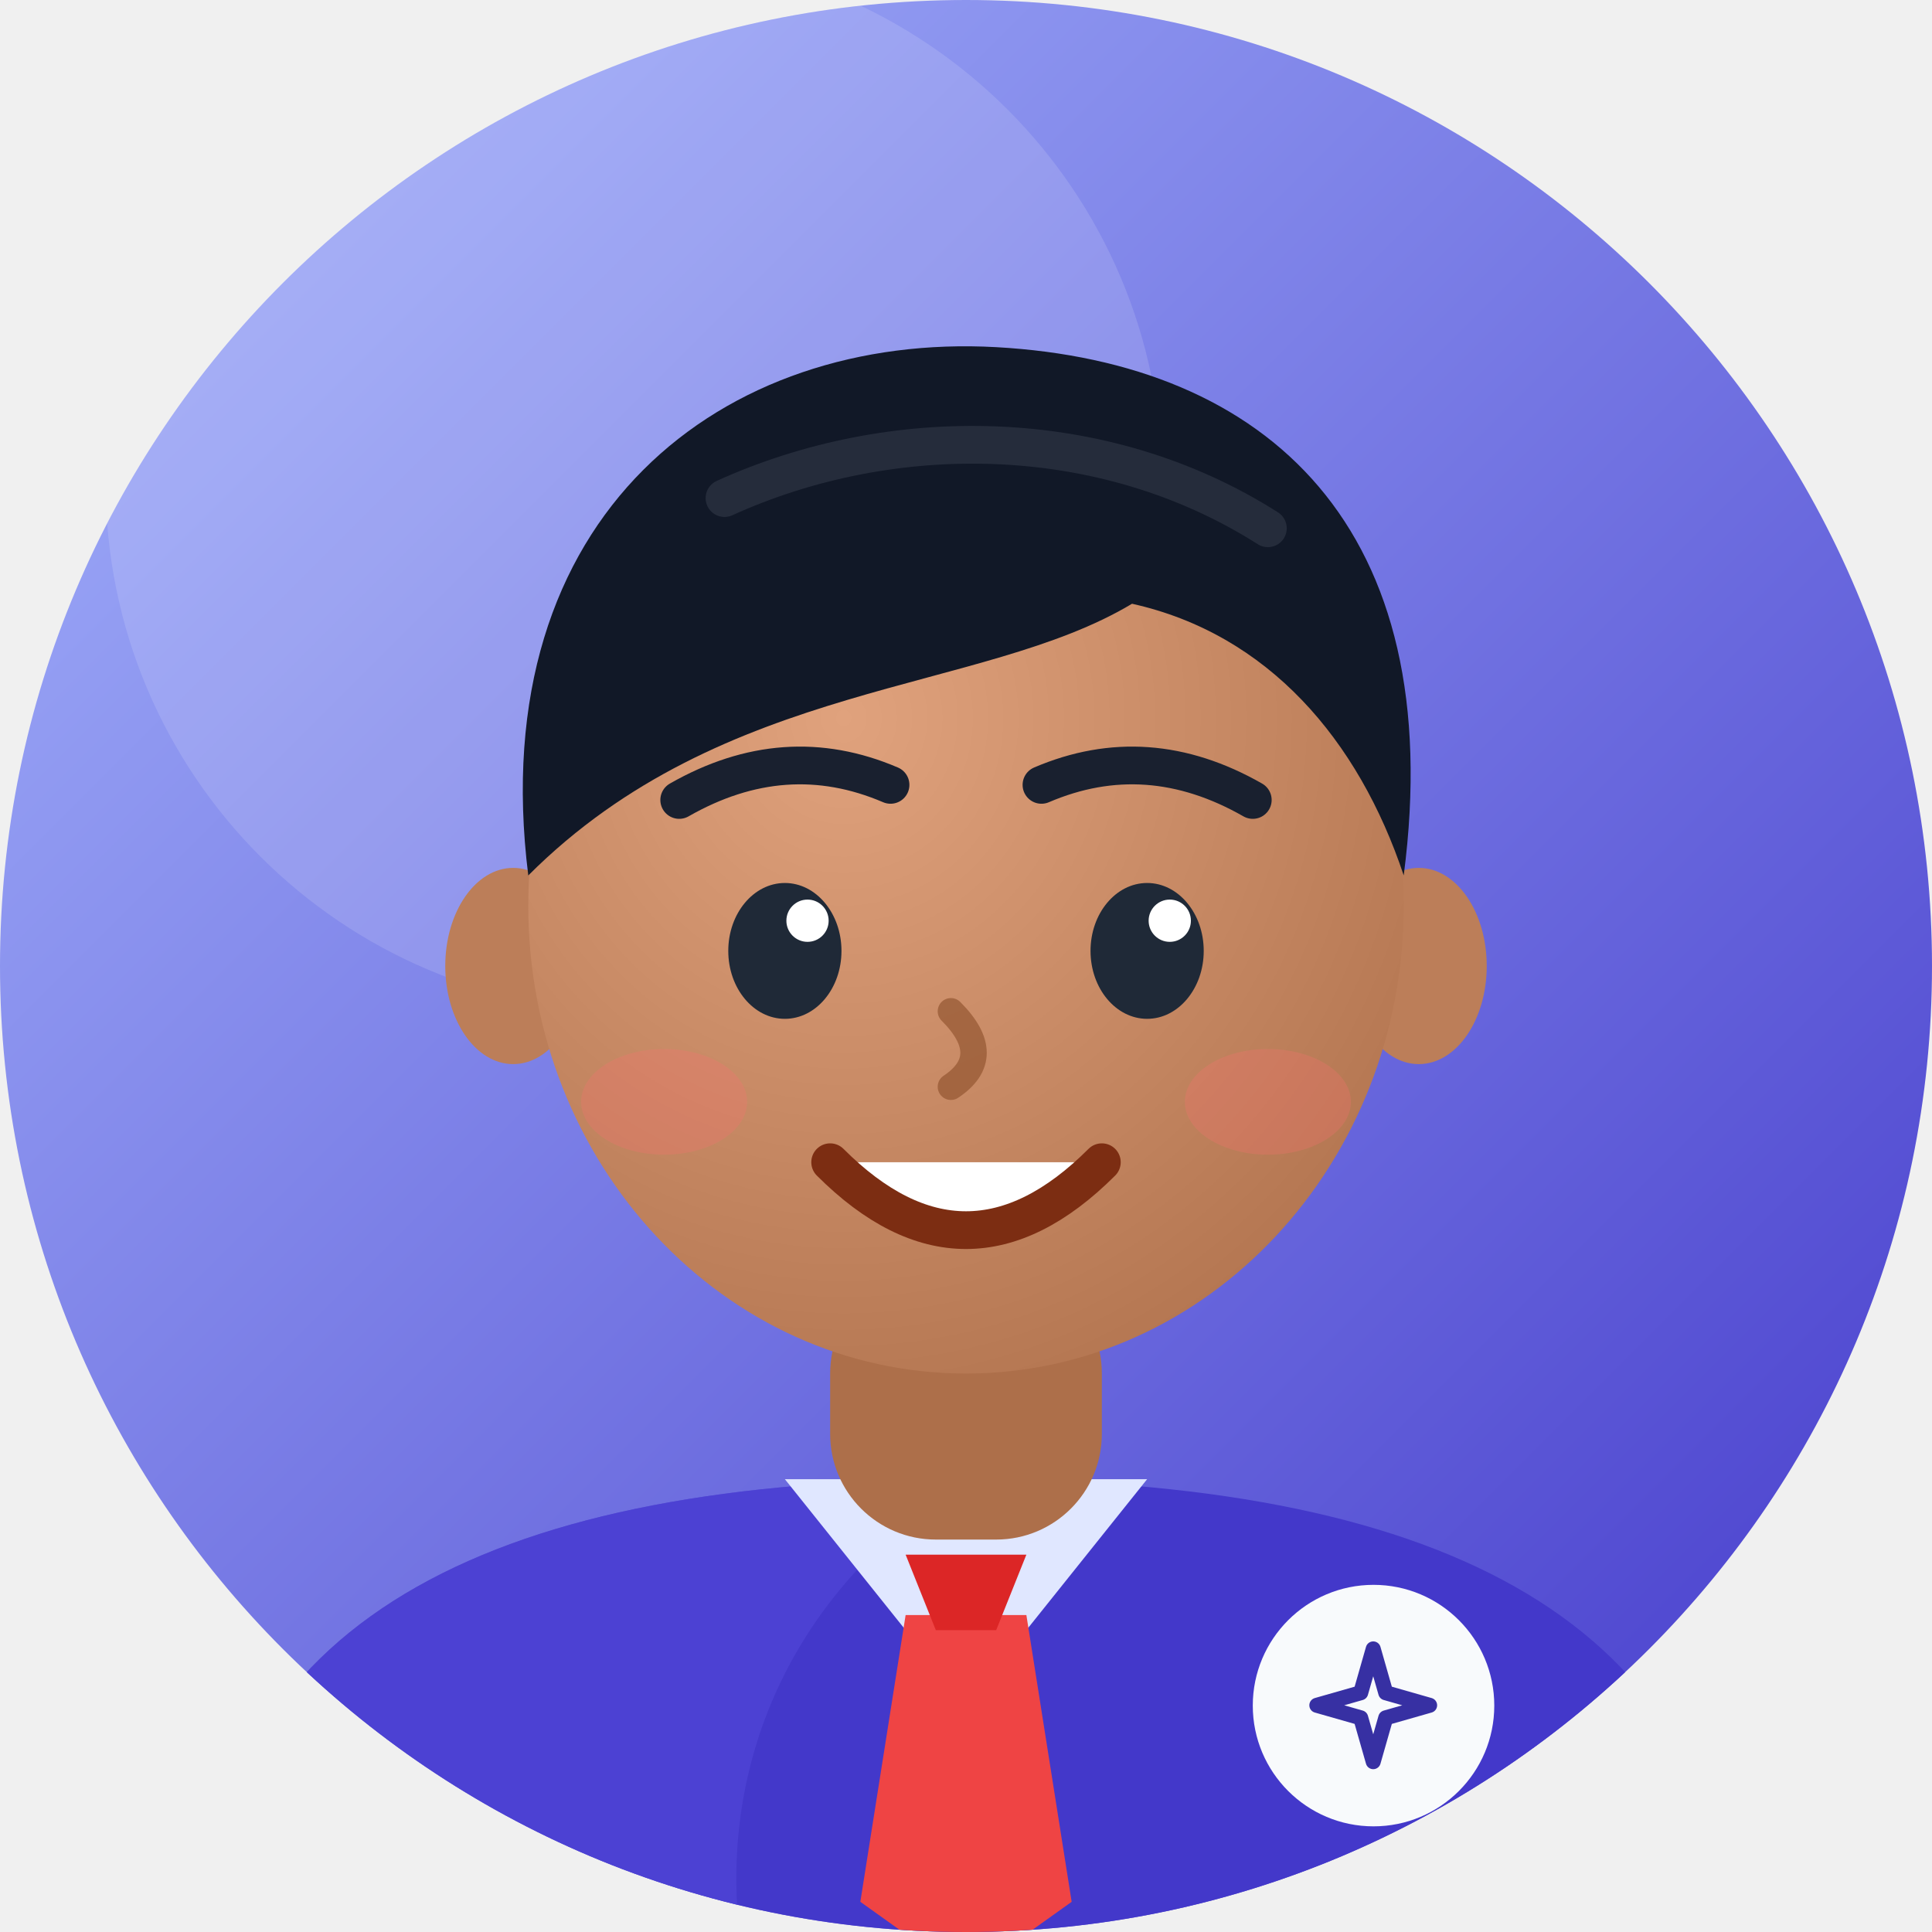
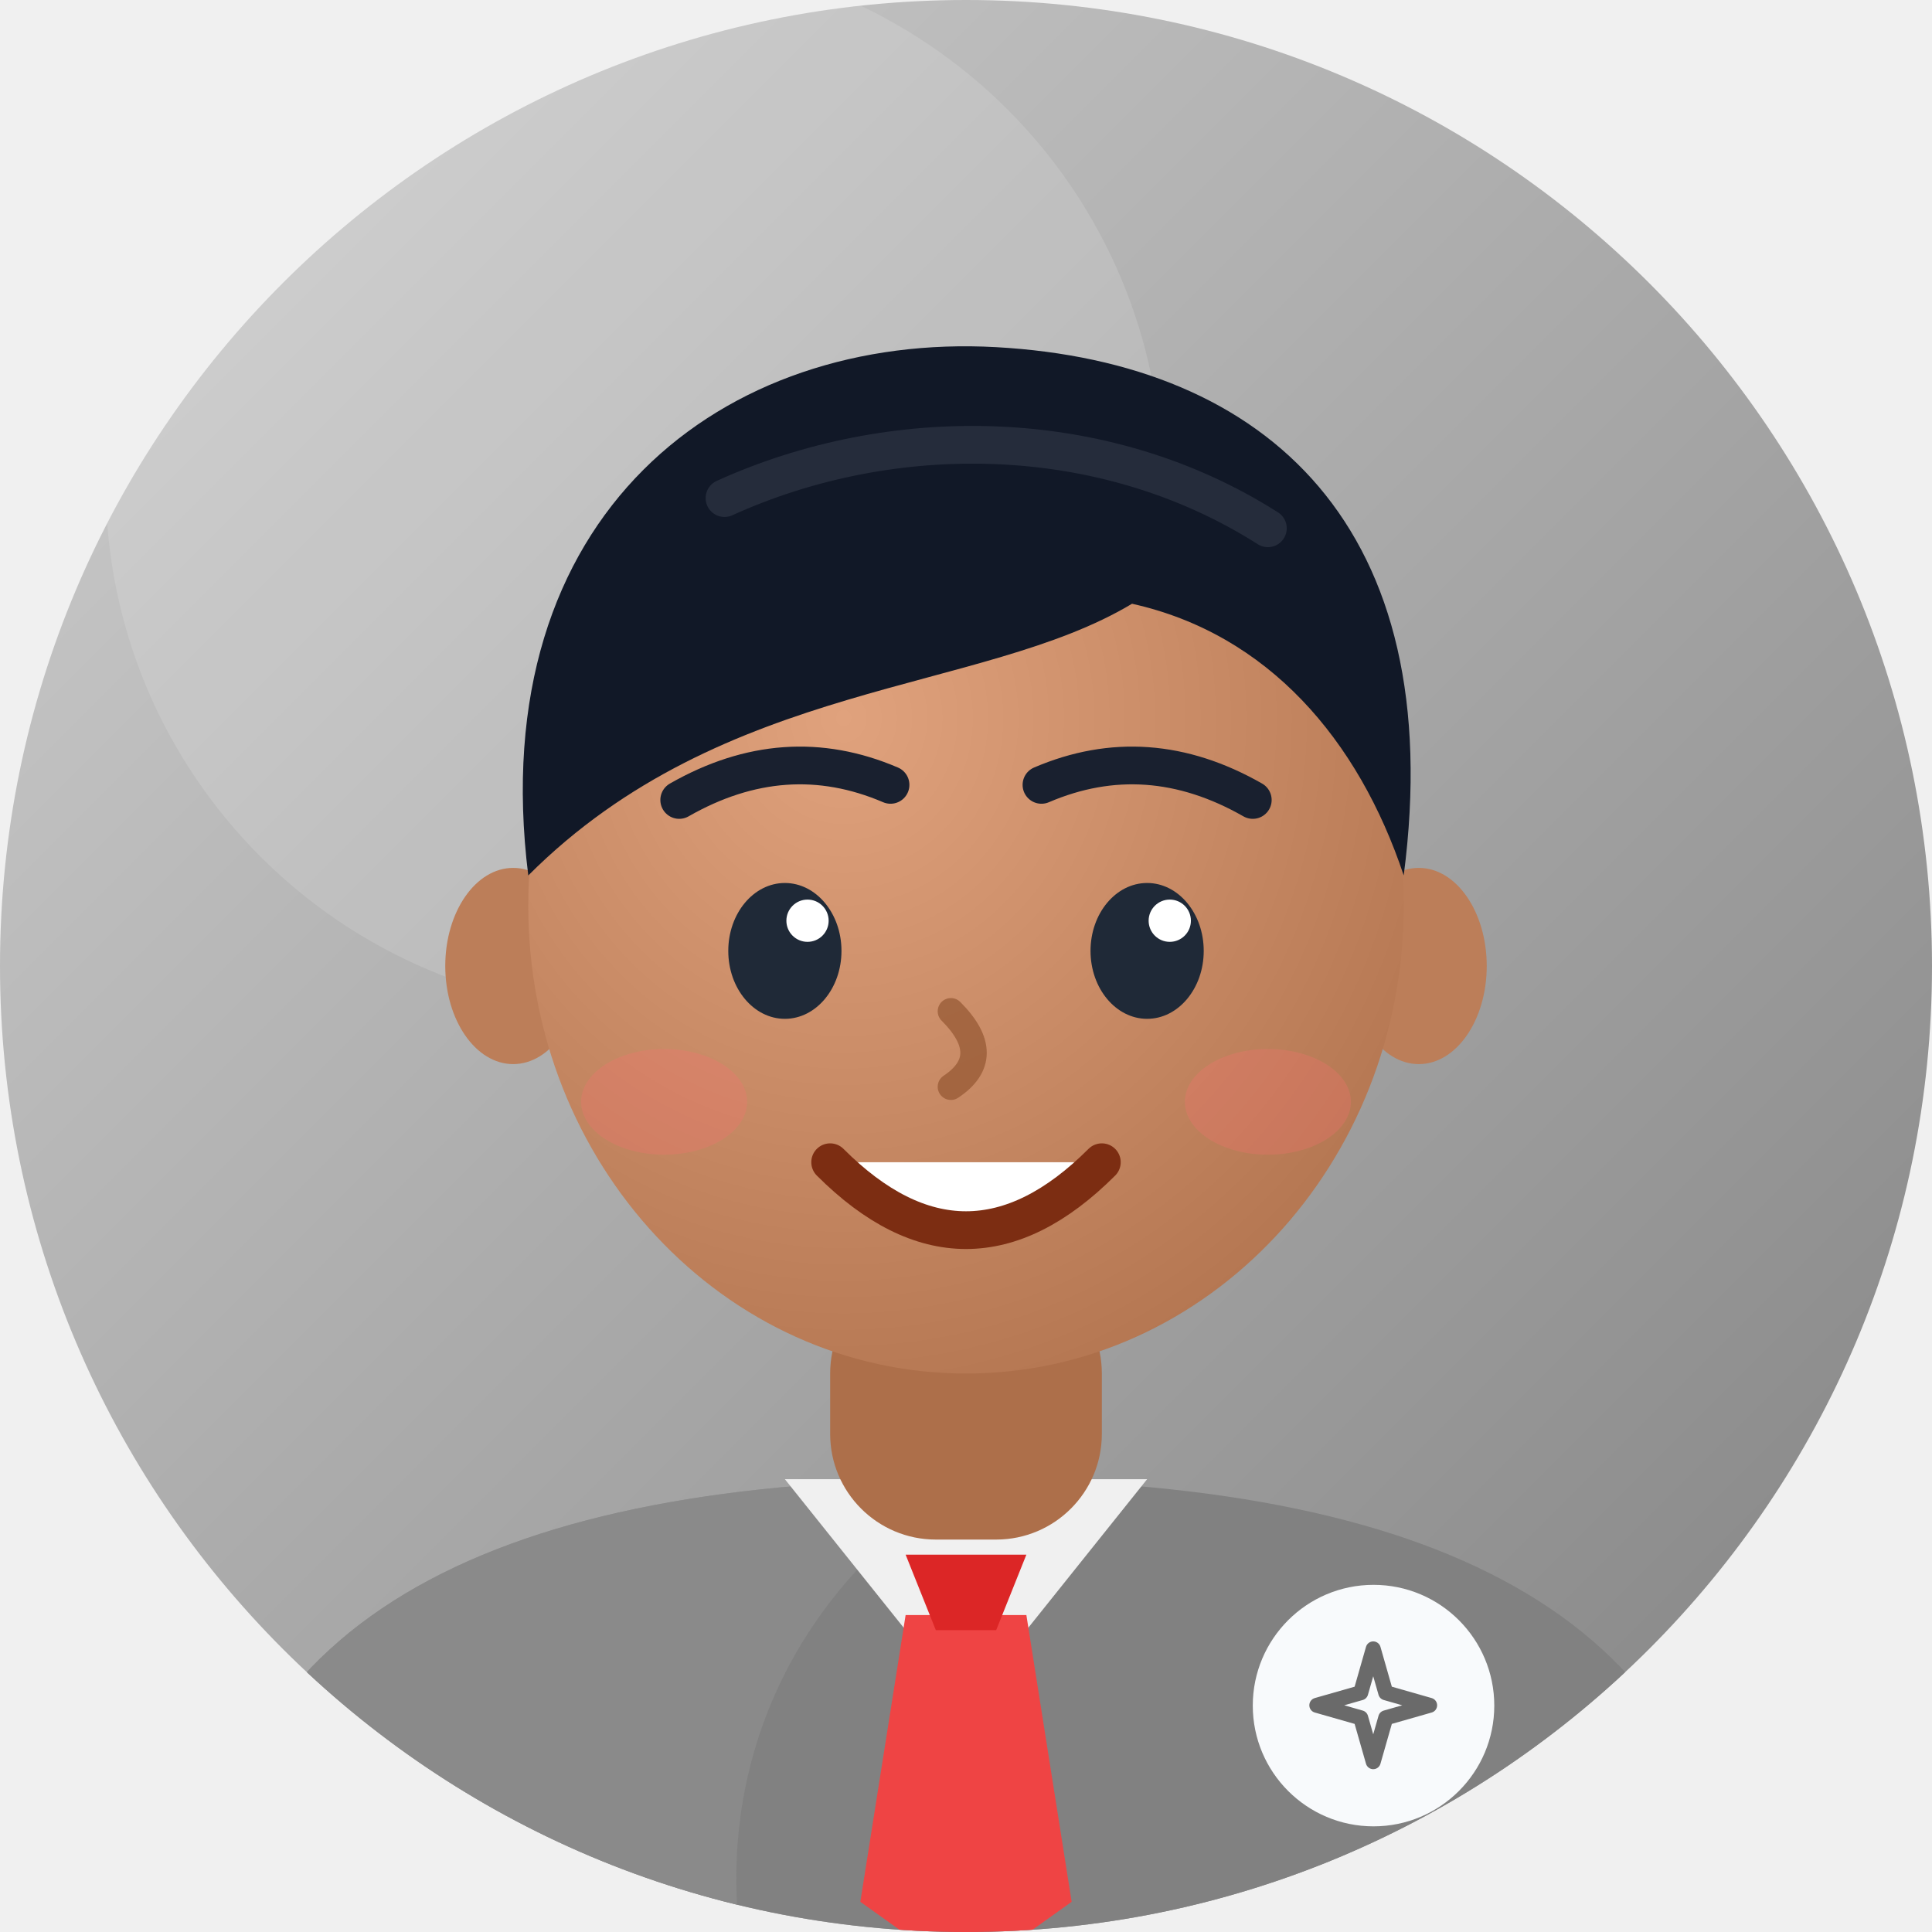
<svg xmlns="http://www.w3.org/2000/svg" viewBox="0 0 256 256" width="256" height="256" role="img" aria-label="vi">
  <defs>
    <linearGradient id="g-vi" x1="0" y1="0" x2="1" y2="1">
-       <stop offset="0" stop-color="#a5b4fc" />
-       <stop offset="1" stop-color="#4338ca" />
+       <stop offset="0" stop-color="#d0d0d0" />
+       <stop offset="1" stop-color="#818181" />
    </linearGradient>
    <radialGradient id="f-vi" cx=".36" cy=".3" r=".8">
      <stop offset="0" stop-color="#e0a27d" />
      <stop offset="1" stop-color="#b2744f" />
    </radialGradient>
    <clipPath id="c-vi">
      <circle cx="128" cy="128" r="128" />
    </clipPath>
  </defs>
  <g clip-path="url(#c-vi)">
    <rect width="256" height="256" fill="url(#g-vi)" />
    <circle cx="84" cy="64" r="70" fill="#fff" opacity=".13" />
-     <path d="M26 256 C30 214 66 196 128 196 C190 196 226 214 230 256 Z" fill="#4338ca" />
-     <path d="M26 256 C30 214 66 196 128 196 C100 214 96 240 98 256 Z" fill="#554adc" opacity=".5" />
-     <path d="M104 196 L128 226 L152 196 Z" fill="#e0e7ff" />
+     <path d="M26 256 C30 214 66 196 128 196 C190 196 226 214 230 256 Z" fill="#818181" />
+     <path d="M26 256 C30 214 66 196 128 196 C100 214 96 240 98 256 Z" fill="#939393" opacity=".5" />
+     <path d="M104 196 L128 226 L152 196 Z" fill="#f0f0f0" />
    <path d="M120 214 L136 214 L142 252 L128 262 L114 252 Z" fill="#ef4444" />
    <path d="M120 206 L136 206 L132 216 L124 216 Z" fill="#dc2626" />
    <circle cx="182" cy="226" r="16" fill="#f8fafc" />
-     <g transform="translate(172 216) scale(.83)" fill="none" stroke="#3730a3" stroke-width="2.4" stroke-linecap="round" stroke-linejoin="round">
+     <g transform="translate(172 216) scale(.83)" fill="none" stroke="#6a6a6a" stroke-width="2.4" stroke-linecap="round" stroke-linejoin="round">
      <path d="M12 3l2 7 7 2-7 2-2 7-2-7-7-2 7-2z" />
    </g>
    <rect x="110" y="168" width="36" height="36" rx="14" fill="#ad6f4a" />
    <ellipse cx="68" cy="128" rx="9" ry="13" fill="#bc7e59" />
    <ellipse cx="188" cy="128" rx="9" ry="13" fill="#bc7e59" />
    <ellipse cx="128" cy="120" rx="58" ry="62" fill="url(#f-vi)" />
    <path d="M70 116 C64 68 96 44 132 46 C168 48 192 70 186 116 C180 98 168 84 150 80 C130 92 96 90 70 116 Z" fill="#111827" />
    <path d="M96 66 C118 56 146 56 168 70" stroke="#252c3b" stroke-width="5" stroke-linecap="round" fill="none" />
    <g stroke="#19202f" stroke-width="5" stroke-linecap="round" fill="none">
      <path d="M90 106 Q104 98 118 104" />
      <path d="M138 104 Q152 98 166 106" />
    </g>
    <g fill="#1f2937">
      <ellipse cx="104" cy="126" rx="7.5" ry="9" />
      <ellipse cx="152" cy="126" rx="7.5" ry="9" />
    </g>
    <g fill="#fff">
      <circle cx="107" cy="122" r="2.8" />
      <circle cx="155" cy="122" r="2.8" />
    </g>
    <ellipse cx="88" cy="146" rx="11" ry="7" fill="#f87171" opacity=".28" />
    <ellipse cx="168" cy="146" rx="11" ry="7" fill="#f87171" opacity=".28" />
    <path d="M126 134 Q132 140 126 144" stroke="#935530" stroke-width="3.5" fill="none" stroke-linecap="round" opacity=".7" />
    <path d="M110 154 Q128 172 146 154" stroke="#7c2d12" stroke-width="5" fill="#fff" stroke-linecap="round" stroke-linejoin="round" />
  </g>
</svg>
